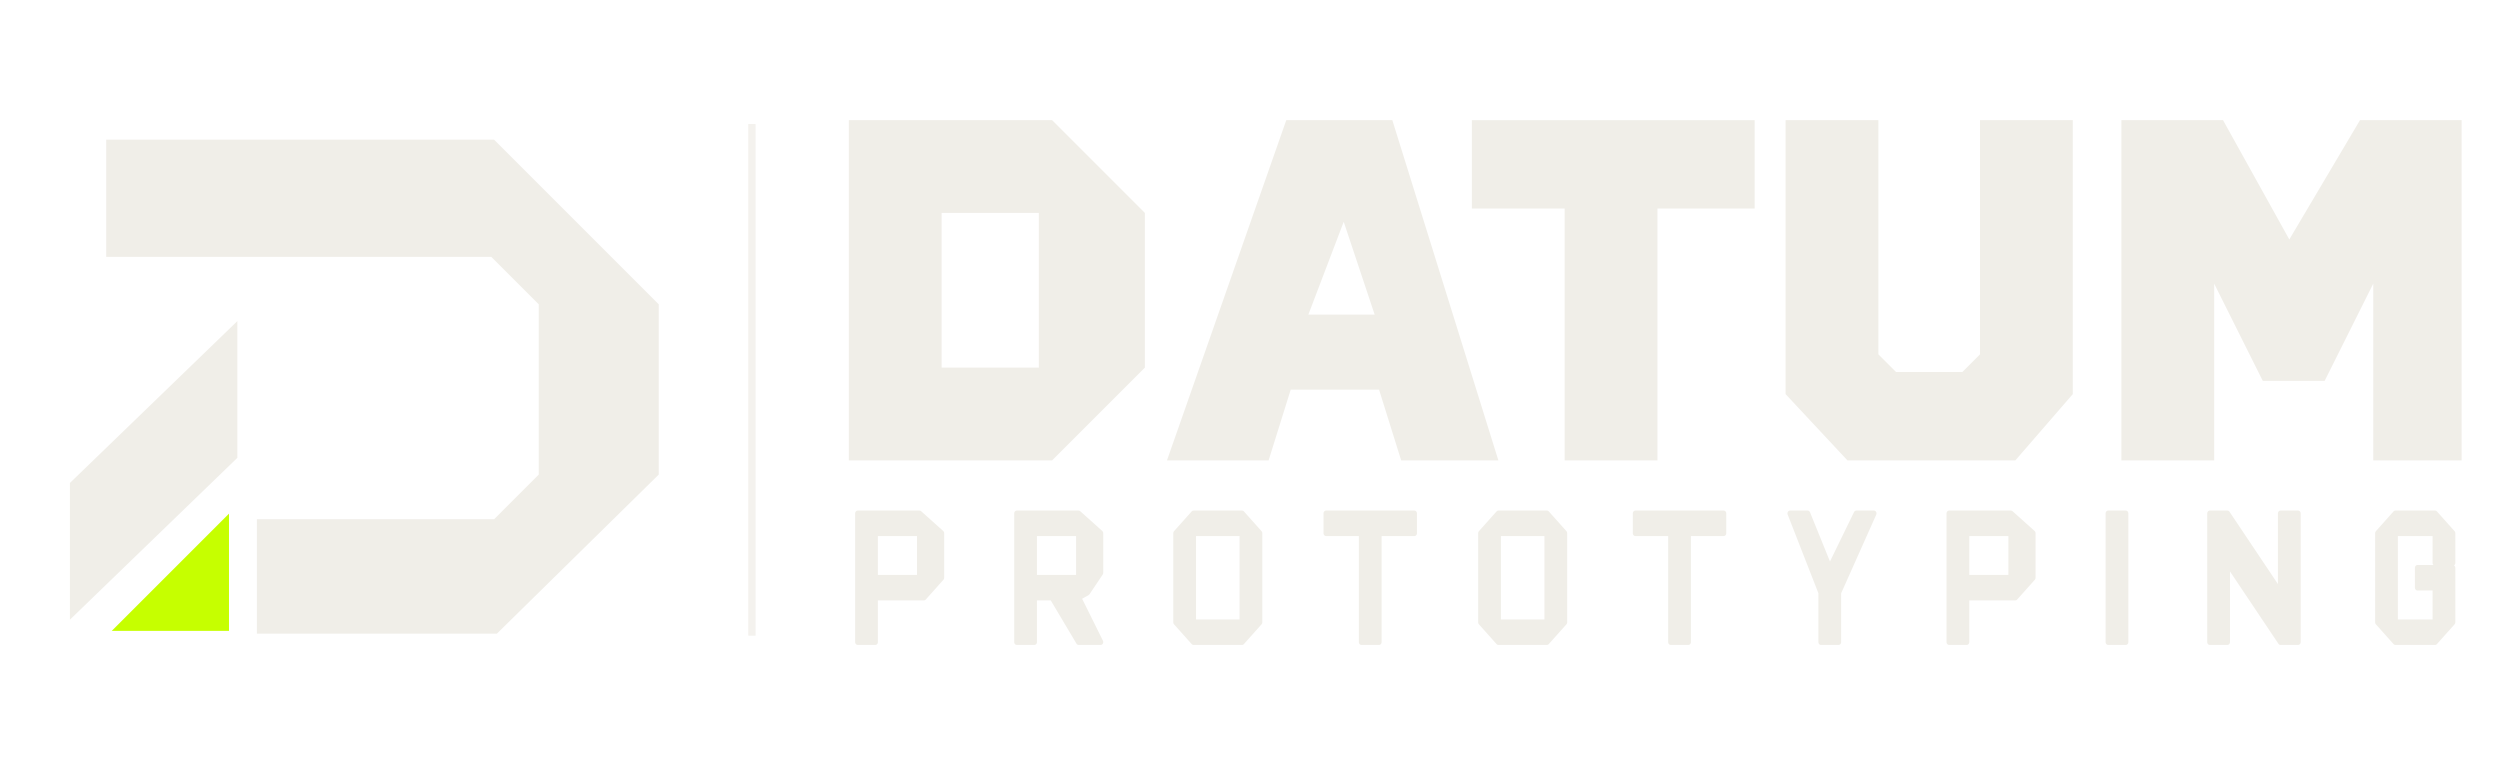
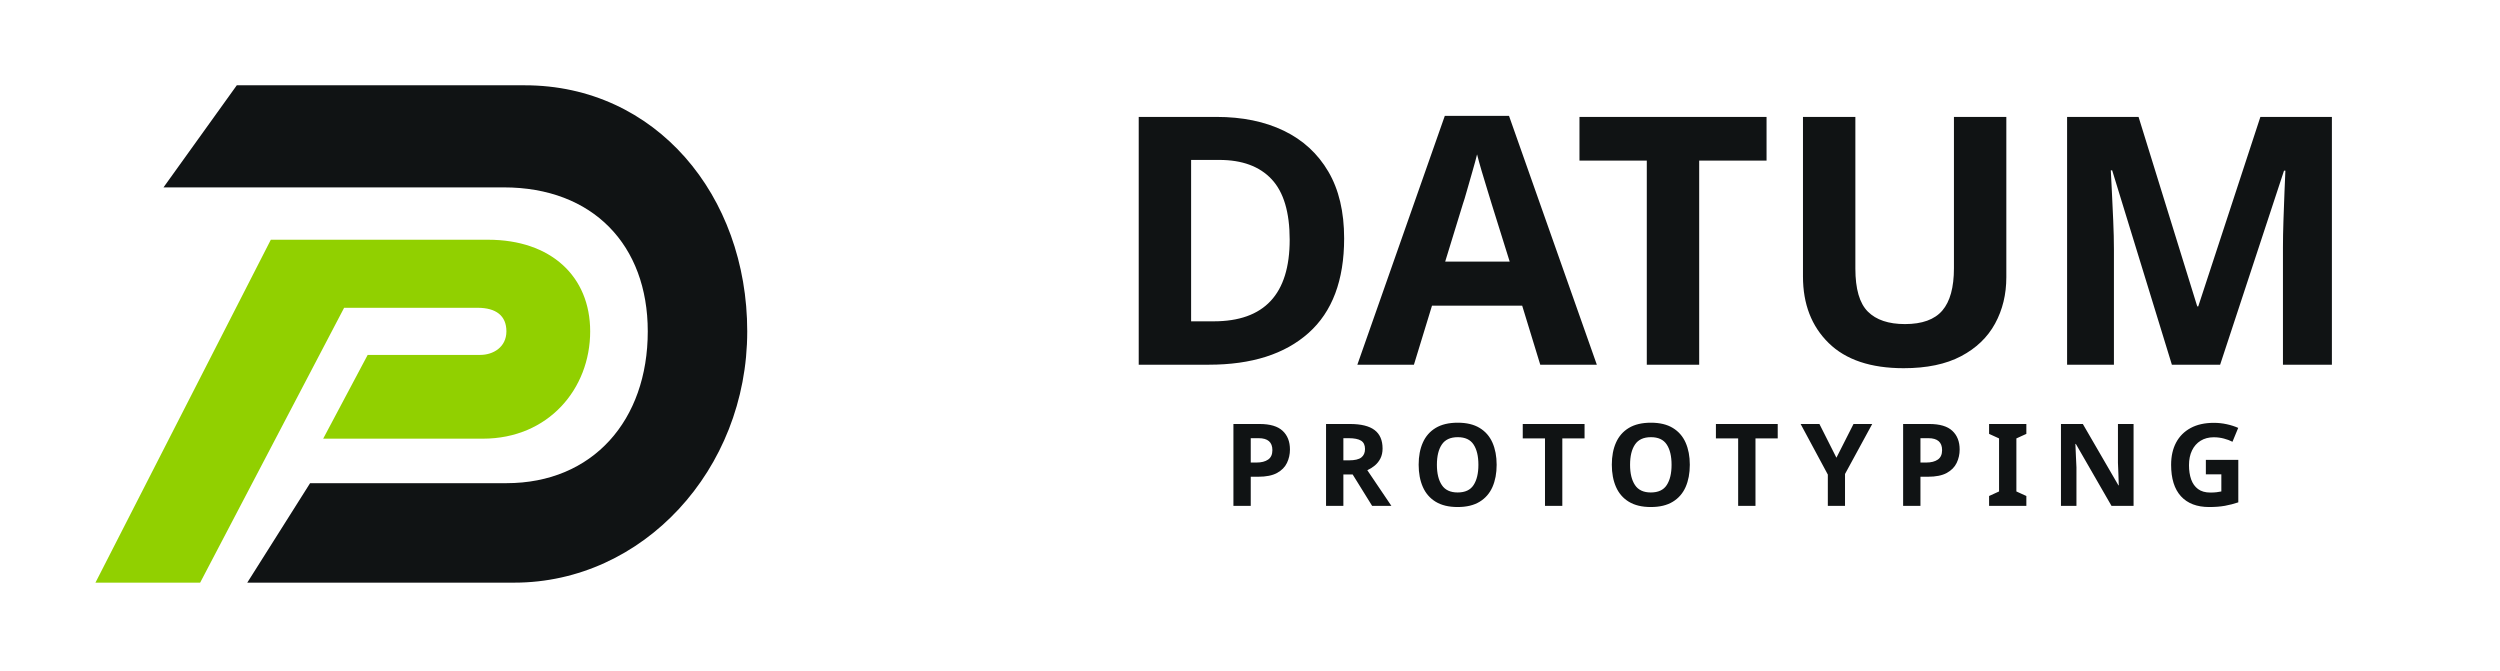
- <svg xmlns="http://www.w3.org/2000/svg" width="1935" height="588" viewBox="0 0 645 196" role="img" aria-label="Datum Prototyping – luftigt ordmærke, opdateret til små størrelser">
-   <g id="reference-monogram" transform="translate(13 31) scale(0.72)">
-     <polygon id="outer-industrial-d" points="20,7 159,7 218,66 218,127 160,184 74,184 74,143 159,143 175,127 175,66 158,49 20,49" fill="#F0EEE8" />
-     <polygon id="detached-left-stroke" points="7,130 67,72 67,121 7,179" fill="#F0EEE8" />
-     <polygon id="lime-triangle" points="22,183 64,141 64,183" fill="#C6FF00" />
+ <svg xmlns="http://www.w3.org/2000/svg" viewBox="0 0 850 228" role="img" aria-label="Datum Prototyping — horizontal logo">
+   <style>
+     .datum-name { font-family: 'Oxanium',sans-serif; font-style:normal; font-weight:700; font-size:118px; font-kerning:normal; letter-spacing:0; }
+     .datum-prototyping { font-family: 'Oxanium',sans-serif; font-style:normal; font-weight:600; font-size:39px; font-kerning:normal; letter-spacing:7px; }
+   </style>
+   <g transform="translate(28 29) scale(0.89)">
+     <path d="M 59 0 H 169 C 219 0 254 42 254 94 C 254 147 214 190 165 190 H 63 L 87 152 H 162 C 195 152 216 128 216 94 C 216 61 195 39 161 39 H 31 Z" fill="#101314" />
+     <path d="M 72 59 H 155 C 179 59 194 73 194 94 C 194 116 178 135 153 135 H 92 L 109 103 H 152 C 157 103 162 100 162 94 C 162 88 158 85 151 85 H 100 L 45 190 H 5 Z" fill="#91D000" />
  </g>
-   <path id="separator" d="M194 32 V164" stroke="#F0EEE8" stroke-width="1.9" opacity="0.75" />
-   <g id="datum-original-angular-lettering" transform="translate(219 31) scale(1.14) translate(-272 -36)">
-     <path d="M272,36 L318,36 L339,57 L339,92 L318,113 L272,113 Z M293,57 L315,57 L315,92 L293,92 Z" fill="#F0EEE8" fill-rule="evenodd" />
-     <path d="M344,113 L371,36 L395,36 L419,113 L397,113 L392,97 L372,97 L367,113 Z M384,59 L391,80 L376,80 Z" fill="#F0EEE8" fill-rule="evenodd" />
-     <polygon points="413,36 477,36 477,56 455,56 455,113 434,113 434,56 413,56" fill="#F0EEE8" />
-     <polygon points="484,36 505,36 505,89 509,93 524,93 528,89 528,36 549,36 549,98 536,113 498,113 484,98" fill="#F0EEE8" />
-     <polygon points="560,113 560,36 583,36 598,63 614,36 637,36 637,113 617,113 617,73 606,95 592,95 581,73 581,113" fill="#F0EEE8" />
-   </g>
-   <g id="prototyping-original-technical-lettering" stroke="#F0EEE8" stroke-width="1.15" stroke-linejoin="round" paint-order="stroke fill" transform="translate(219 31) scale(1.14) translate(-272 -36) translate(0 -15) scale(1 1.12)">
-     <path d="M274,125 L288,125 L293,129 L293,138 L289,142 L278,142 L278,151 L274,151 Z M278,129 L288,129 L288,138 L278,138 Z" fill="#F0EEE8" fill-rule="evenodd" />
-     <path d="M310,125 L324,125 L329,129 L329,137 L326,141 L324,142 L329,151 L324,151 L318,142 L314,142 L314,151 L310,151 Z M314,129 L324,129 L324,138 L314,138 Z" fill="#F0EEE8" fill-rule="evenodd" />
-     <path d="M350,125 L361,125 L365,129 L365,147 L361,151 L350,151 L346,147 L346,129 Z M350,129 L361,129 L361,147 L350,147 Z" fill="#F0EEE8" fill-rule="evenodd" />
-     <path d="M380,125 L400,125 L400,129 L392,129 L392,151 L388,151 L388,129 L380,129 Z " fill="#F0EEE8" fill-rule="evenodd" />
-     <path d="M419,125 L430,125 L434,129 L434,147 L430,151 L419,151 L415,147 L415,129 Z M419,129 L430,129 L430,147 L419,147 Z" fill="#F0EEE8" fill-rule="evenodd" />
-     <path d="M450,125 L470,125 L470,129 L462,129 L462,151 L458,151 L458,129 L450,129 Z " fill="#F0EEE8" fill-rule="evenodd" />
-     <path d="M485,125 L489,125 L494,136 L500,125 L504,125 L496,141 L496,151 L492,151 L492,141 Z " fill="#F0EEE8" fill-rule="evenodd" />
-     <path d="M521,125 L535,125 L540,129 L540,138 L536,142 L525,142 L525,151 L521,151 Z M525,129 L535,129 L535,138 L525,138 Z" fill="#F0EEE8" fill-rule="evenodd" />
-     <path d="M557,125 L561,125 L561,151 L557,151 Z " fill="#F0EEE8" fill-rule="evenodd" />
-     <path d="M580,151 L580,125 L584,125 L596,141 L596,125 L600,125 L600,151 L596,151 L584,135 L584,151 Z " fill="#F0EEE8" fill-rule="evenodd" />
-     <path d="M622,125 L631,125 L635,129 L635,135 L631,135 L631,129 L622,129 L622,147 L631,147 L631,140 L627,140 L627,136 L635,136 L635,147 L631,151 L622,151 L618,147 L618,129 Z " fill="#F0EEE8" fill-rule="evenodd" />
+   <g fill="#101314" text-anchor="middle">
+     <text class="datum-name" x="590" y="124">DATUM</text>
+     <text class="datum-prototyping" x="590" y="172">PROTOTYPING</text>
  </g>
</svg>
